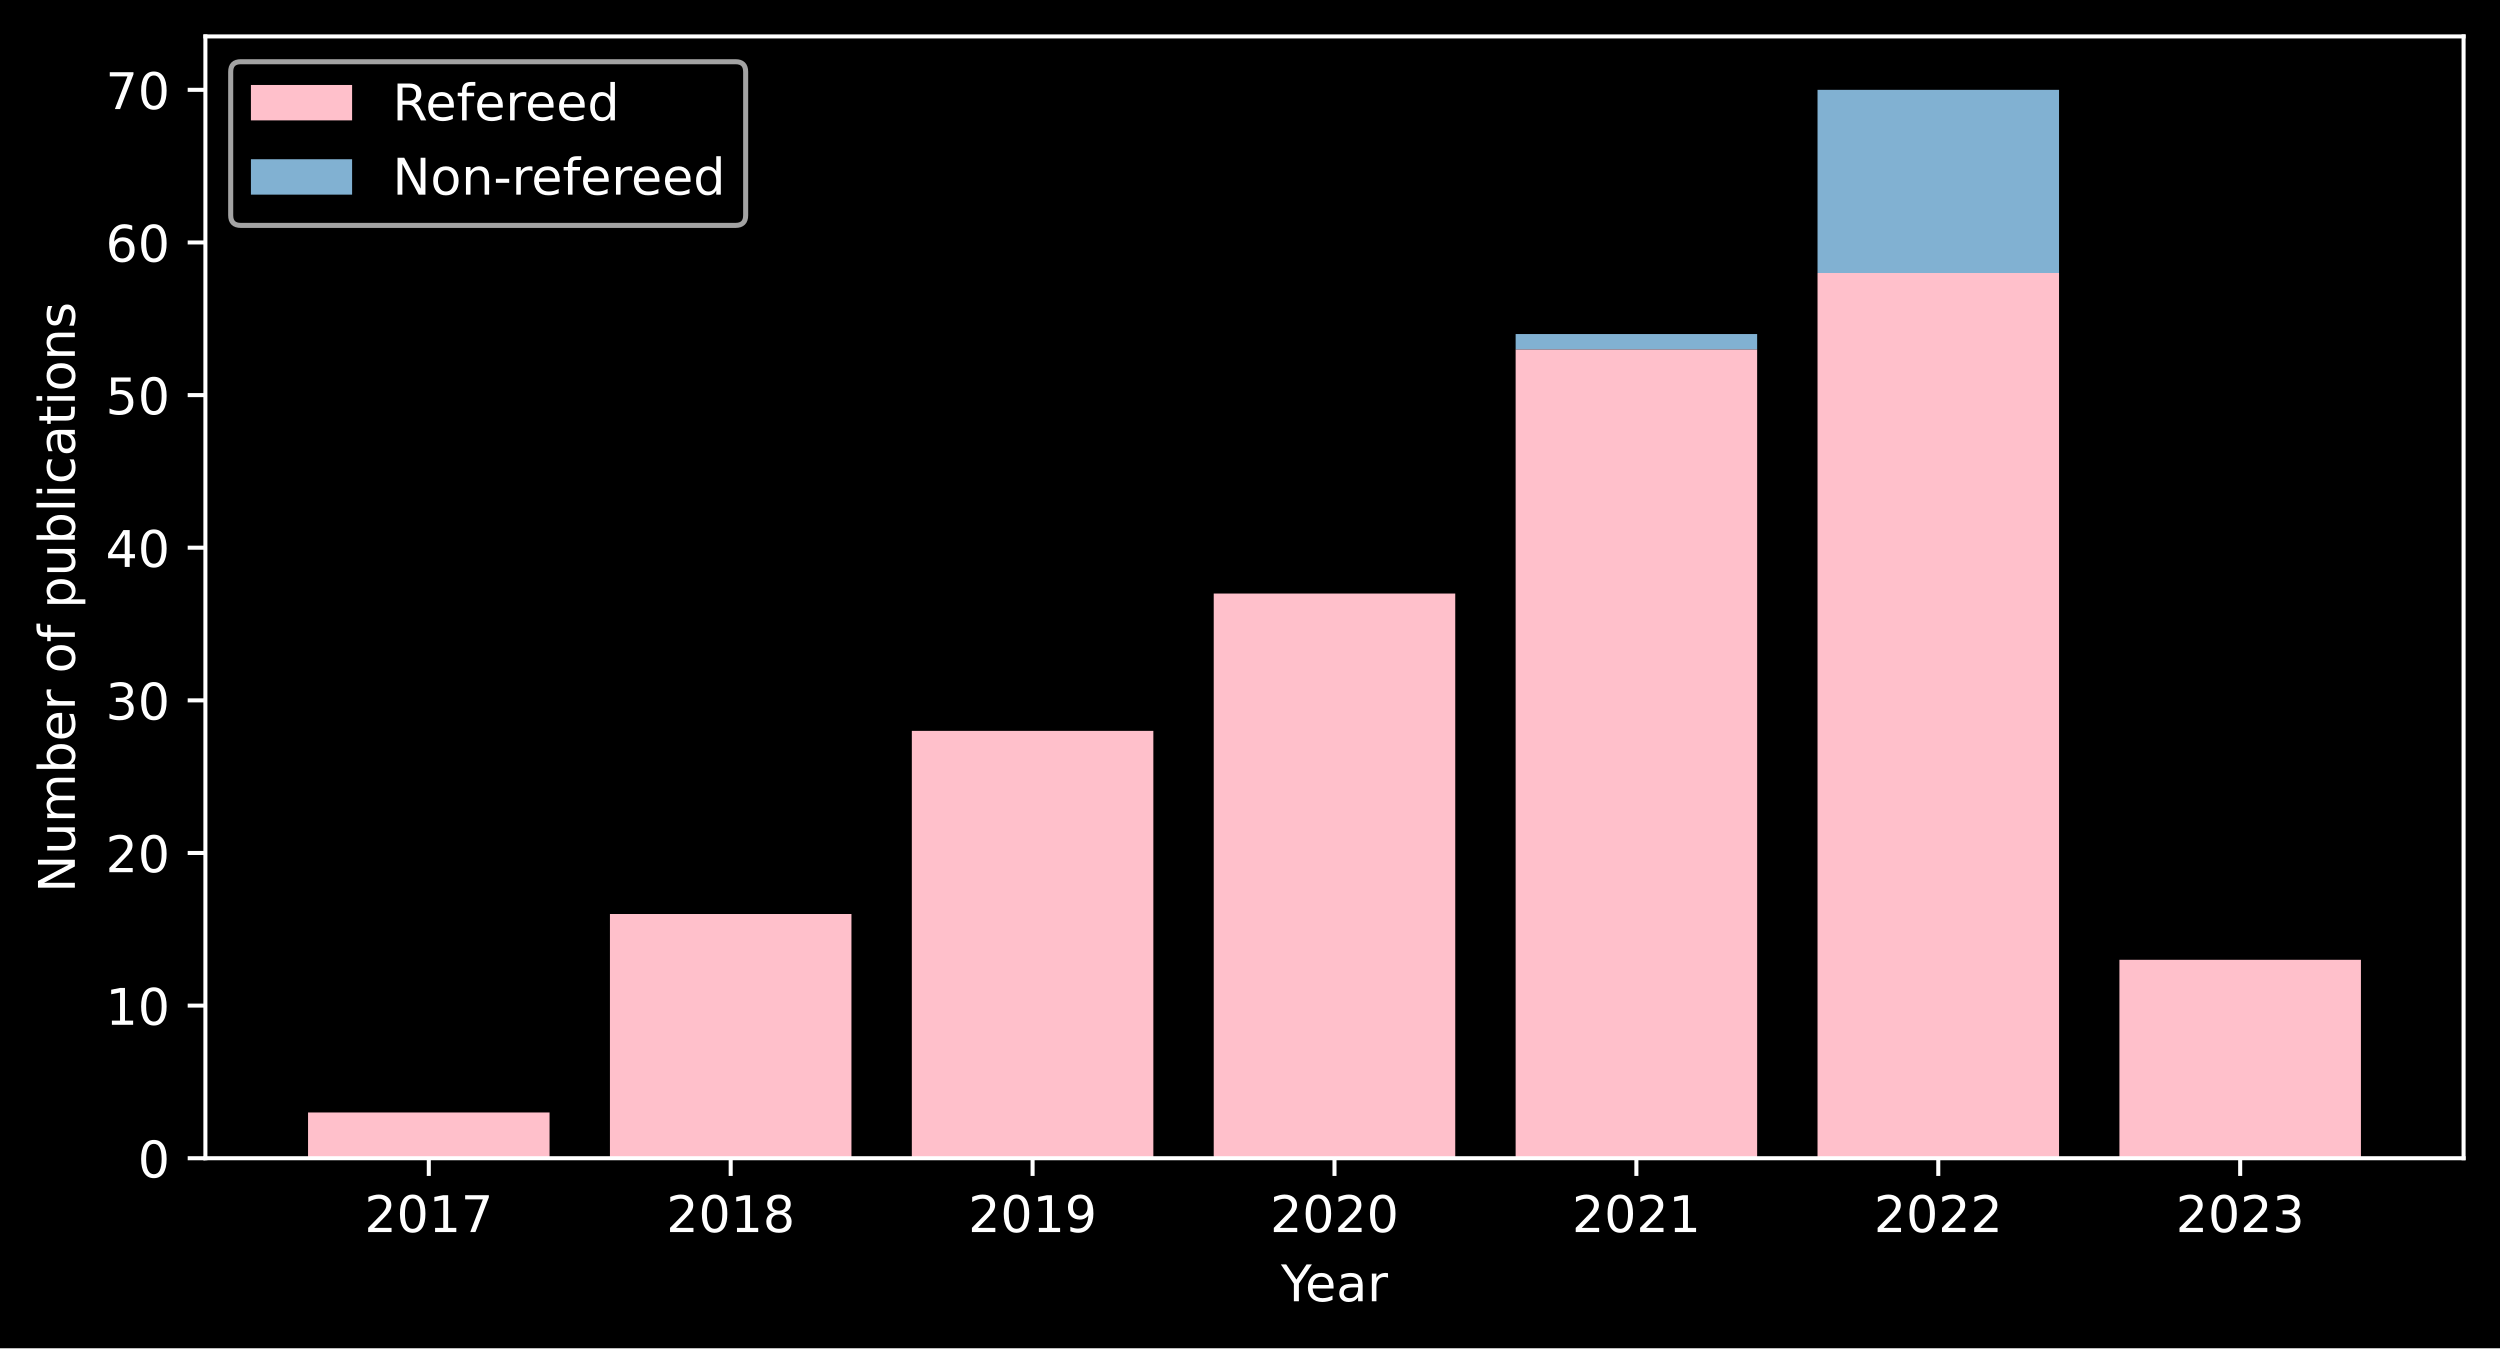
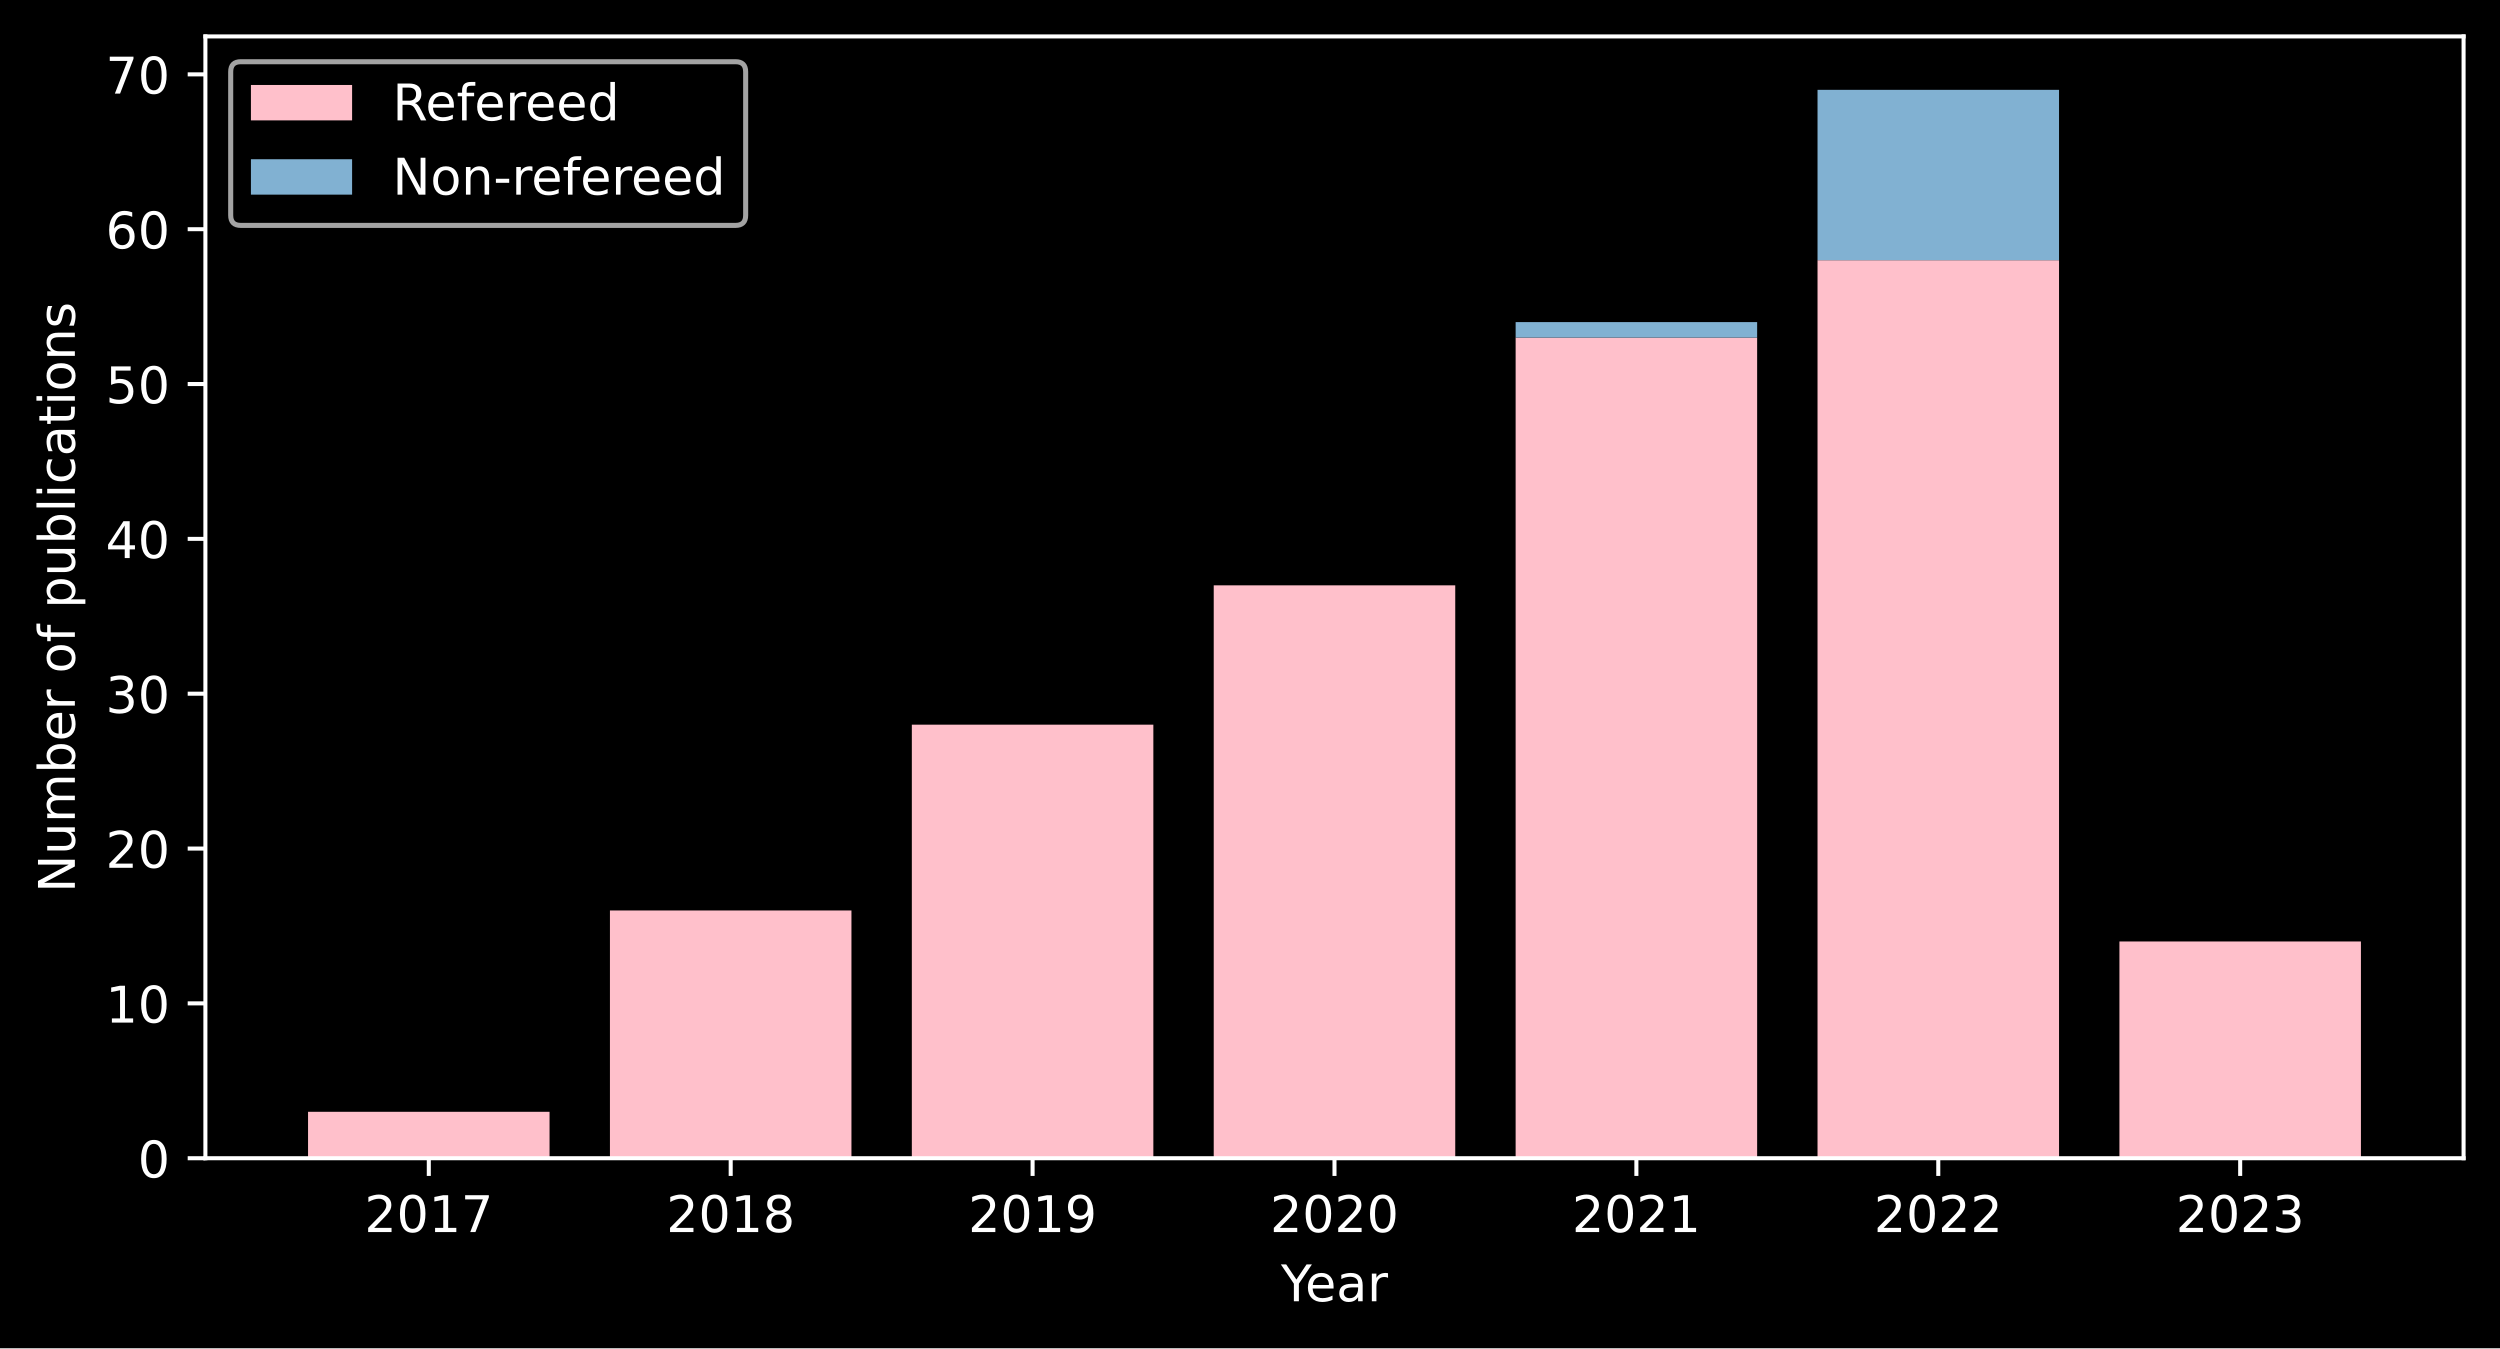
<svg xmlns="http://www.w3.org/2000/svg" xmlns:xlink="http://www.w3.org/1999/xlink" width="494.203pt" height="266.516pt" viewBox="0 0 494.203 266.516" version="1.1">
  <defs>
    <style type="text/css">*{stroke-linejoin: round; stroke-linecap: butt}</style>
  </defs>
  <g id="figure_1">
    <g id="patch_1">
      <path d="M 0 266.516  L 494.203 266.516  L 494.203 0  L 0 0  z " />
    </g>
    <g id="axes_1">
      <g id="patch_2">
        <path d="M 40.603 228.96  L 487.003 228.96  L 487.003 7.2  L 40.603 7.2  z " />
      </g>
      <g id="patch_3">
-         <path d="M 418.969 228.96  L 466.712 228.96  L 466.712 189.737  L 418.969 189.737  z " clip-path="url(#p9c2b3072ed)" style="fill: #ffc0cb" />
+         <path d="M 418.969 228.96  L 466.712 228.96  L 466.712 186.108  L 418.969 186.108  z " clip-path="url(#p3e45ec7fe1)" style="fill: #ffc0cb" />
      </g>
      <g id="patch_4">
-         <path d="M 359.29 228.96  L 407.033 228.96  L 407.033 53.966  L 359.29 53.966  z " clip-path="url(#p9c2b3072ed)" style="fill: #ffc0cb" />
+         <path d="M 359.29 228.96  L 407.033 228.96  L 407.033 51.43  L 359.29 51.43  z " clip-path="url(#p3e45ec7fe1)" style="fill: #ffc0cb" />
      </g>
      <g id="patch_5">
-         <path d="M 299.611 228.96  L 347.354 228.96  L 347.354 69.051  L 299.611 69.051  z " clip-path="url(#p9c2b3072ed)" style="fill: #ffc0cb" />
+         <path d="M 299.611 228.96  L 347.354 228.96  L 347.354 66.734  L 299.611 66.734  z " clip-path="url(#p3e45ec7fe1)" style="fill: #ffc0cb" />
      </g>
      <g id="patch_6">
-         <path d="M 239.931 228.96  L 287.675 228.96  L 287.675 117.326  L 239.931 117.326  z " clip-path="url(#p9c2b3072ed)" style="fill: #ffc0cb" />
+         <path d="M 239.931 228.96  L 287.675 228.96  L 287.675 115.708  L 239.931 115.708  z " clip-path="url(#p3e45ec7fe1)" style="fill: #ffc0cb" />
      </g>
      <g id="patch_7">
-         <path d="M 180.252 228.96  L 227.996 228.96  L 227.996 144.48  L 180.252 144.48  z " clip-path="url(#p9c2b3072ed)" style="fill: #ffc0cb" />
+         <path d="M 180.252 228.96  L 227.996 228.96  L 227.996 143.256  L 180.252 143.256  z " clip-path="url(#p3e45ec7fe1)" style="fill: #ffc0cb" />
      </g>
      <g id="patch_8">
-         <path d="M 120.573 228.96  L 168.316 228.96  L 168.316 180.686  L 120.573 180.686  z " clip-path="url(#p9c2b3072ed)" style="fill: #ffc0cb" />
+         <path d="M 120.573 228.96  L 168.316 228.96  L 168.316 179.986  L 120.573 179.986  z " clip-path="url(#p3e45ec7fe1)" style="fill: #ffc0cb" />
      </g>
      <g id="patch_9">
-         <path d="M 60.894 228.96  L 108.637 228.96  L 108.637 219.909  L 60.894 219.909  z " clip-path="url(#p9c2b3072ed)" style="fill: #ffc0cb" />
+         <path d="M 60.894 228.96  L 108.637 228.96  L 108.637 219.777  L 60.894 219.777  z " clip-path="url(#p3e45ec7fe1)" style="fill: #ffc0cb" />
      </g>
      <g id="patch_10">
-         <path d="M 418.969 189.737  L 466.712 189.737  L 466.712 189.737  L 418.969 189.737  z " clip-path="url(#p9c2b3072ed)" style="fill: #81b1d2" />
+         <path d="M 418.969 186.108  L 466.712 186.108  L 466.712 186.108  L 418.969 186.108  z " clip-path="url(#p3e45ec7fe1)" style="fill: #81b1d2" />
      </g>
      <g id="patch_11">
-         <path d="M 359.29 53.966  L 407.033 53.966  L 407.033 17.76  L 359.29 17.76  z " clip-path="url(#p9c2b3072ed)" style="fill: #81b1d2" />
+         <path d="M 359.29 51.43  L 407.033 51.43  L 407.033 17.76  L 359.29 17.76  z " clip-path="url(#p3e45ec7fe1)" style="fill: #81b1d2" />
      </g>
      <g id="patch_12">
-         <path d="M 299.611 69.051  L 347.354 69.051  L 347.354 66.034  L 299.611 66.034  z " clip-path="url(#p9c2b3072ed)" style="fill: #81b1d2" />
+         <path d="M 299.611 66.734  L 347.354 66.734  L 347.354 63.673  L 299.611 63.673  z " clip-path="url(#p3e45ec7fe1)" style="fill: #81b1d2" />
      </g>
      <g id="patch_13">
-         <path d="M 239.931 117.326  L 287.675 117.326  L 287.675 117.326  L 239.931 117.326  z " clip-path="url(#p9c2b3072ed)" style="fill: #81b1d2" />
+         <path d="M 239.931 115.708  L 287.675 115.708  L 287.675 115.708  L 239.931 115.708  z " clip-path="url(#p3e45ec7fe1)" style="fill: #81b1d2" />
      </g>
      <g id="patch_14">
-         <path d="M 180.252 144.48  L 227.996 144.48  L 227.996 144.48  L 180.252 144.48  z " clip-path="url(#p9c2b3072ed)" style="fill: #81b1d2" />
+         <path d="M 180.252 143.256  L 227.996 143.256  L 227.996 143.256  L 180.252 143.256  z " clip-path="url(#p3e45ec7fe1)" style="fill: #81b1d2" />
      </g>
      <g id="patch_15">
-         <path d="M 120.573 180.686  L 168.316 180.686  L 168.316 180.686  L 120.573 180.686  z " clip-path="url(#p9c2b3072ed)" style="fill: #81b1d2" />
+         <path d="M 120.573 179.986  L 168.316 179.986  L 168.316 179.986  L 120.573 179.986  z " clip-path="url(#p3e45ec7fe1)" style="fill: #81b1d2" />
      </g>
      <g id="patch_16">
-         <path d="M 60.894 219.909  L 108.637 219.909  L 108.637 219.909  L 60.894 219.909  z " clip-path="url(#p9c2b3072ed)" style="fill: #81b1d2" />
+         <path d="M 60.894 219.777  L 108.637 219.777  L 108.637 219.777  L 60.894 219.777  z " clip-path="url(#p3e45ec7fe1)" style="fill: #81b1d2" />
      </g>
      <g id="matplotlib.axis_1">
        <g id="xtick_1">
          <g id="line2d_1">
            <defs>
-               <path id="mde2ac6c47d" d="M 0 0  L 0 3.5  " style="stroke: #ffffff; stroke-width: 0.8" />
-             </defs>
-             <g>
-               <use xlink:href="#mde2ac6c47d" x="442.841" y="228.96" style="fill: #ffffff; stroke: #ffffff; stroke-width: 0.8" />
+               <path id="mbbb627ac1a" d="M 0 0  L 0 3.5  " style="stroke: #ffffff; stroke-width: 0.8" />
+             </defs>
+             <g>
+               <use xlink:href="#mbbb627ac1a" x="442.841" y="228.96" style="fill: #ffffff; stroke: #ffffff; stroke-width: 0.8" />
            </g>
          </g>
          <g id="text_1">
            <g style="fill: #ffffff" transform="translate(430.1156 243.5584) scale(0.1 -0.1)">
              <defs>
                <path id="DejaVuSans-32" d="M 1228 531  L 3431 531  L 3431 0  L 469 0  L 469 531  Q 828 903 1448 1529  Q 2069 2156 2228 2338  Q 2531 2678 2651 2914  Q 2772 3150 2772 3378  Q 2772 3750 2511 3984  Q 2250 4219 1831 4219  Q 1534 4219 1204 4116  Q 875 4013 500 3803  L 500 4441  Q 881 4594 1212 4672  Q 1544 4750 1819 4750  Q 2544 4750 2975 4387  Q 3406 4025 3406 3419  Q 3406 3131 3298 2873  Q 3191 2616 2906 2266  Q 2828 2175 2409 1742  Q 1991 1309 1228 531  z " transform="scale(0.015625)" />
                <path id="DejaVuSans-30" d="M 2034 4250  Q 1547 4250 1301 3770  Q 1056 3291 1056 2328  Q 1056 1369 1301 889  Q 1547 409 2034 409  Q 2525 409 2770 889  Q 3016 1369 3016 2328  Q 3016 3291 2770 3770  Q 2525 4250 2034 4250  z M 2034 4750  Q 2819 4750 3233 4129  Q 3647 3509 3647 2328  Q 3647 1150 3233 529  Q 2819 -91 2034 -91  Q 1250 -91 836 529  Q 422 1150 422 2328  Q 422 3509 836 4129  Q 1250 4750 2034 4750  z " transform="scale(0.015625)" />
                <path id="DejaVuSans-33" d="M 2597 2516  Q 3050 2419 3304 2112  Q 3559 1806 3559 1356  Q 3559 666 3084 287  Q 2609 -91 1734 -91  Q 1441 -91 1130 -33  Q 819 25 488 141  L 488 750  Q 750 597 1062 519  Q 1375 441 1716 441  Q 2309 441 2620 675  Q 2931 909 2931 1356  Q 2931 1769 2642 2001  Q 2353 2234 1838 2234  L 1294 2234  L 1294 2753  L 1863 2753  Q 2328 2753 2575 2939  Q 2822 3125 2822 3475  Q 2822 3834 2567 4026  Q 2313 4219 1838 4219  Q 1578 4219 1281 4162  Q 984 4106 628 3988  L 628 4550  Q 988 4650 1302 4700  Q 1616 4750 1894 4750  Q 2613 4750 3031 4423  Q 3450 4097 3450 3541  Q 3450 3153 3228 2886  Q 3006 2619 2597 2516  z " transform="scale(0.015625)" />
              </defs>
              <use xlink:href="#DejaVuSans-32" />
              <use xlink:href="#DejaVuSans-30" x="63.623" />
              <use xlink:href="#DejaVuSans-32" x="127.246" />
              <use xlink:href="#DejaVuSans-33" x="190.869" />
            </g>
          </g>
        </g>
        <g id="xtick_2">
          <g id="line2d_2">
            <g>
-               <use xlink:href="#mde2ac6c47d" x="383.161" y="228.96" style="fill: #ffffff; stroke: #ffffff; stroke-width: 0.8" />
+               <use xlink:href="#mbbb627ac1a" x="383.161" y="228.96" style="fill: #ffffff; stroke: #ffffff; stroke-width: 0.8" />
            </g>
          </g>
          <g id="text_2">
            <g style="fill: #ffffff" transform="translate(370.4364 243.5584) scale(0.1 -0.1)">
              <use xlink:href="#DejaVuSans-32" />
              <use xlink:href="#DejaVuSans-30" x="63.623" />
              <use xlink:href="#DejaVuSans-32" x="127.246" />
              <use xlink:href="#DejaVuSans-32" x="190.869" />
            </g>
          </g>
        </g>
        <g id="xtick_3">
          <g id="line2d_3">
            <g>
-               <use xlink:href="#mde2ac6c47d" x="323.482" y="228.96" style="fill: #ffffff; stroke: #ffffff; stroke-width: 0.8" />
+               <use xlink:href="#mbbb627ac1a" x="323.482" y="228.96" style="fill: #ffffff; stroke: #ffffff; stroke-width: 0.8" />
            </g>
          </g>
          <g id="text_3">
            <g style="fill: #ffffff" transform="translate(310.7573 243.5584) scale(0.1 -0.1)">
              <defs>
                <path id="DejaVuSans-31" d="M 794 531  L 1825 531  L 1825 4091  L 703 3866  L 703 4441  L 1819 4666  L 2450 4666  L 2450 531  L 3481 531  L 3481 0  L 794 0  L 794 531  z " transform="scale(0.015625)" />
              </defs>
              <use xlink:href="#DejaVuSans-32" />
              <use xlink:href="#DejaVuSans-30" x="63.623" />
              <use xlink:href="#DejaVuSans-32" x="127.246" />
              <use xlink:href="#DejaVuSans-31" x="190.869" />
            </g>
          </g>
        </g>
        <g id="xtick_4">
          <g id="line2d_4">
            <g>
-               <use xlink:href="#mde2ac6c47d" x="263.803" y="228.96" style="fill: #ffffff; stroke: #ffffff; stroke-width: 0.8" />
+               <use xlink:href="#mbbb627ac1a" x="263.803" y="228.96" style="fill: #ffffff; stroke: #ffffff; stroke-width: 0.8" />
            </g>
          </g>
          <g id="text_4">
            <g style="fill: #ffffff" transform="translate(251.0781 243.5584) scale(0.1 -0.1)">
              <use xlink:href="#DejaVuSans-32" />
              <use xlink:href="#DejaVuSans-30" x="63.623" />
              <use xlink:href="#DejaVuSans-32" x="127.246" />
              <use xlink:href="#DejaVuSans-30" x="190.869" />
            </g>
          </g>
        </g>
        <g id="xtick_5">
          <g id="line2d_5">
            <g>
-               <use xlink:href="#mde2ac6c47d" x="204.124" y="228.96" style="fill: #ffffff; stroke: #ffffff; stroke-width: 0.8" />
+               <use xlink:href="#mbbb627ac1a" x="204.124" y="228.96" style="fill: #ffffff; stroke: #ffffff; stroke-width: 0.8" />
            </g>
          </g>
          <g id="text_5">
            <g style="fill: #ffffff" transform="translate(191.399 243.5584) scale(0.1 -0.1)">
              <defs>
                <path id="DejaVuSans-39" d="M 703 97  L 703 672  Q 941 559 1184 500  Q 1428 441 1663 441  Q 2288 441 2617 861  Q 2947 1281 2994 2138  Q 2813 1869 2534 1725  Q 2256 1581 1919 1581  Q 1219 1581 811 2004  Q 403 2428 403 3163  Q 403 3881 828 4315  Q 1253 4750 1959 4750  Q 2769 4750 3195 4129  Q 3622 3509 3622 2328  Q 3622 1225 3098 567  Q 2575 -91 1691 -91  Q 1453 -91 1209 -44  Q 966 3 703 97  z M 1959 2075  Q 2384 2075 2632 2365  Q 2881 2656 2881 3163  Q 2881 3666 2632 3958  Q 2384 4250 1959 4250  Q 1534 4250 1286 3958  Q 1038 3666 1038 3163  Q 1038 2656 1286 2365  Q 1534 2075 1959 2075  z " transform="scale(0.015625)" />
              </defs>
              <use xlink:href="#DejaVuSans-32" />
              <use xlink:href="#DejaVuSans-30" x="63.623" />
              <use xlink:href="#DejaVuSans-31" x="127.246" />
              <use xlink:href="#DejaVuSans-39" x="190.869" />
            </g>
          </g>
        </g>
        <g id="xtick_6">
          <g id="line2d_6">
            <g>
-               <use xlink:href="#mde2ac6c47d" x="144.445" y="228.96" style="fill: #ffffff; stroke: #ffffff; stroke-width: 0.8" />
+               <use xlink:href="#mbbb627ac1a" x="144.445" y="228.96" style="fill: #ffffff; stroke: #ffffff; stroke-width: 0.8" />
            </g>
          </g>
          <g id="text_6">
            <g style="fill: #ffffff" transform="translate(131.7198 243.5584) scale(0.1 -0.1)">
              <defs>
                <path id="DejaVuSans-38" d="M 2034 2216  Q 1584 2216 1326 1975  Q 1069 1734 1069 1313  Q 1069 891 1326 650  Q 1584 409 2034 409  Q 2484 409 2743 651  Q 3003 894 3003 1313  Q 3003 1734 2745 1975  Q 2488 2216 2034 2216  z M 1403 2484  Q 997 2584 770 2862  Q 544 3141 544 3541  Q 544 4100 942 4425  Q 1341 4750 2034 4750  Q 2731 4750 3128 4425  Q 3525 4100 3525 3541  Q 3525 3141 3298 2862  Q 3072 2584 2669 2484  Q 3125 2378 3379 2068  Q 3634 1759 3634 1313  Q 3634 634 3220 271  Q 2806 -91 2034 -91  Q 1263 -91 848 271  Q 434 634 434 1313  Q 434 1759 690 2068  Q 947 2378 1403 2484  z M 1172 3481  Q 1172 3119 1398 2916  Q 1625 2713 2034 2713  Q 2441 2713 2670 2916  Q 2900 3119 2900 3481  Q 2900 3844 2670 4047  Q 2441 4250 2034 4250  Q 1625 4250 1398 4047  Q 1172 3844 1172 3481  z " transform="scale(0.015625)" />
              </defs>
              <use xlink:href="#DejaVuSans-32" />
              <use xlink:href="#DejaVuSans-30" x="63.623" />
              <use xlink:href="#DejaVuSans-31" x="127.246" />
              <use xlink:href="#DejaVuSans-38" x="190.869" />
            </g>
          </g>
        </g>
        <g id="xtick_7">
          <g id="line2d_7">
            <g>
-               <use xlink:href="#mde2ac6c47d" x="84.766" y="228.96" style="fill: #ffffff; stroke: #ffffff; stroke-width: 0.8" />
+               <use xlink:href="#mbbb627ac1a" x="84.766" y="228.96" style="fill: #ffffff; stroke: #ffffff; stroke-width: 0.8" />
            </g>
          </g>
          <g id="text_7">
            <g style="fill: #ffffff" transform="translate(72.04069 243.5584) scale(0.1 -0.1)">
              <defs>
                <path id="DejaVuSans-37" d="M 525 4666  L 3525 4666  L 3525 4397  L 1831 0  L 1172 0  L 2766 4134  L 525 4134  L 525 4666  z " transform="scale(0.015625)" />
              </defs>
              <use xlink:href="#DejaVuSans-32" />
              <use xlink:href="#DejaVuSans-30" x="63.623" />
              <use xlink:href="#DejaVuSans-31" x="127.246" />
              <use xlink:href="#DejaVuSans-37" x="190.869" />
            </g>
          </g>
        </g>
        <g id="text_8">
          <g style="fill: #ffffff" transform="translate(253.2156 257.2366) scale(0.1 -0.1)">
            <defs>
              <path id="DejaVuSans-59" d="M -13 4666  L 666 4666  L 1959 2747  L 3244 4666  L 3922 4666  L 2272 2222  L 2272 0  L 1638 0  L 1638 2222  L -13 4666  z " transform="scale(0.015625)" />
              <path id="DejaVuSans-65" d="M 3597 1894  L 3597 1613  L 953 1613  Q 991 1019 1311 708  Q 1631 397 2203 397  Q 2534 397 2845 478  Q 3156 559 3463 722  L 3463 178  Q 3153 47 2828 -22  Q 2503 -91 2169 -91  Q 1331 -91 842 396  Q 353 884 353 1716  Q 353 2575 817 3079  Q 1281 3584 2069 3584  Q 2775 3584 3186 3129  Q 3597 2675 3597 1894  z M 3022 2063  Q 3016 2534 2758 2815  Q 2500 3097 2075 3097  Q 1594 3097 1305 2825  Q 1016 2553 972 2059  L 3022 2063  z " transform="scale(0.015625)" />
              <path id="DejaVuSans-61" d="M 2194 1759  Q 1497 1759 1228 1600  Q 959 1441 959 1056  Q 959 750 1161 570  Q 1363 391 1709 391  Q 2188 391 2477 730  Q 2766 1069 2766 1631  L 2766 1759  L 2194 1759  z M 3341 1997  L 3341 0  L 2766 0  L 2766 531  Q 2569 213 2275 61  Q 1981 -91 1556 -91  Q 1019 -91 701 211  Q 384 513 384 1019  Q 384 1609 779 1909  Q 1175 2209 1959 2209  L 2766 2209  L 2766 2266  Q 2766 2663 2505 2880  Q 2244 3097 1772 3097  Q 1472 3097 1187 3025  Q 903 2953 641 2809  L 641 3341  Q 956 3463 1253 3523  Q 1550 3584 1831 3584  Q 2591 3584 2966 3190  Q 3341 2797 3341 1997  z " transform="scale(0.015625)" />
              <path id="DejaVuSans-72" d="M 2631 2963  Q 2534 3019 2420 3045  Q 2306 3072 2169 3072  Q 1681 3072 1420 2755  Q 1159 2438 1159 1844  L 1159 0  L 581 0  L 581 3500  L 1159 3500  L 1159 2956  Q 1341 3275 1631 3429  Q 1922 3584 2338 3584  Q 2397 3584 2469 3576  Q 2541 3569 2628 3553  L 2631 2963  z " transform="scale(0.015625)" />
            </defs>
            <use xlink:href="#DejaVuSans-59" />
            <use xlink:href="#DejaVuSans-65" x="47.834" />
            <use xlink:href="#DejaVuSans-61" x="109.357" />
            <use xlink:href="#DejaVuSans-72" x="170.637" />
          </g>
        </g>
      </g>
      <g id="matplotlib.axis_2">
        <g id="ytick_1">
          <g id="line2d_8">
            <defs>
-               <path id="m85a293e3f3" d="M 0 0  L -3.5 0  " style="stroke: #ffffff; stroke-width: 0.8" />
-             </defs>
-             <g>
-               <use xlink:href="#m85a293e3f3" x="40.603" y="228.96" style="fill: #ffffff; stroke: #ffffff; stroke-width: 0.8" />
+               <path id="m51bee1bae4" d="M 0 0  L -3.5 0  " style="stroke: #ffffff; stroke-width: 0.8" />
+             </defs>
+             <g>
+               <use xlink:href="#m51bee1bae4" x="40.603" y="228.96" style="fill: #ffffff; stroke: #ffffff; stroke-width: 0.8" />
            </g>
          </g>
          <g id="text_9">
            <g style="fill: #ffffff" transform="translate(27.24063 232.7592) scale(0.1 -0.1)">
              <use xlink:href="#DejaVuSans-30" />
            </g>
          </g>
        </g>
        <g id="ytick_2">
          <g id="line2d_9">
            <g>
-               <use xlink:href="#m85a293e3f3" x="40.603" y="198.789" style="fill: #ffffff; stroke: #ffffff; stroke-width: 0.8" />
+               <use xlink:href="#m51bee1bae4" x="40.603" y="198.351" style="fill: #ffffff; stroke: #ffffff; stroke-width: 0.8" />
            </g>
          </g>
          <g id="text_10">
-             <g style="fill: #ffffff" transform="translate(20.87813 202.5878) scale(0.1 -0.1)">
+             <g style="fill: #ffffff" transform="translate(20.87813 202.1505) scale(0.1 -0.1)">
              <use xlink:href="#DejaVuSans-31" />
              <use xlink:href="#DejaVuSans-30" x="63.623" />
            </g>
          </g>
        </g>
        <g id="ytick_3">
          <g id="line2d_10">
            <g>
-               <use xlink:href="#m85a293e3f3" x="40.603" y="168.617" style="fill: #ffffff; stroke: #ffffff; stroke-width: 0.8" />
+               <use xlink:href="#m51bee1bae4" x="40.603" y="167.743" style="fill: #ffffff; stroke: #ffffff; stroke-width: 0.8" />
            </g>
          </g>
          <g id="text_11">
-             <g style="fill: #ffffff" transform="translate(20.87813 172.4164) scale(0.1 -0.1)">
+             <g style="fill: #ffffff" transform="translate(20.87813 171.5418) scale(0.1 -0.1)">
              <use xlink:href="#DejaVuSans-32" />
              <use xlink:href="#DejaVuSans-30" x="63.623" />
            </g>
          </g>
        </g>
        <g id="ytick_4">
          <g id="line2d_11">
            <g>
-               <use xlink:href="#m85a293e3f3" x="40.603" y="138.446" style="fill: #ffffff; stroke: #ffffff; stroke-width: 0.8" />
+               <use xlink:href="#m51bee1bae4" x="40.603" y="137.134" style="fill: #ffffff; stroke: #ffffff; stroke-width: 0.8" />
            </g>
          </g>
          <g id="text_12">
-             <g style="fill: #ffffff" transform="translate(20.87813 142.2449) scale(0.1 -0.1)">
+             <g style="fill: #ffffff" transform="translate(20.87813 140.9331) scale(0.1 -0.1)">
              <use xlink:href="#DejaVuSans-33" />
              <use xlink:href="#DejaVuSans-30" x="63.623" />
            </g>
          </g>
        </g>
        <g id="ytick_5">
          <g id="line2d_12">
            <g>
-               <use xlink:href="#m85a293e3f3" x="40.603" y="108.274" style="fill: #ffffff; stroke: #ffffff; stroke-width: 0.8" />
+               <use xlink:href="#m51bee1bae4" x="40.603" y="106.525" style="fill: #ffffff; stroke: #ffffff; stroke-width: 0.8" />
            </g>
          </g>
          <g id="text_13">
-             <g style="fill: #ffffff" transform="translate(20.87813 112.0735) scale(0.1 -0.1)">
+             <g style="fill: #ffffff" transform="translate(20.87813 110.3244) scale(0.1 -0.1)">
              <defs>
                <path id="DejaVuSans-34" d="M 2419 4116  L 825 1625  L 2419 1625  L 2419 4116  z M 2253 4666  L 3047 4666  L 3047 1625  L 3713 1625  L 3713 1100  L 3047 1100  L 3047 0  L 2419 0  L 2419 1100  L 313 1100  L 313 1709  L 2253 4666  z " transform="scale(0.015625)" />
              </defs>
              <use xlink:href="#DejaVuSans-34" />
              <use xlink:href="#DejaVuSans-30" x="63.623" />
            </g>
          </g>
        </g>
        <g id="ytick_6">
          <g id="line2d_13">
            <g>
-               <use xlink:href="#m85a293e3f3" x="40.603" y="78.103" style="fill: #ffffff; stroke: #ffffff; stroke-width: 0.8" />
+               <use xlink:href="#m51bee1bae4" x="40.603" y="75.917" style="fill: #ffffff; stroke: #ffffff; stroke-width: 0.8" />
            </g>
          </g>
          <g id="text_14">
-             <g style="fill: #ffffff" transform="translate(20.87813 81.90208) scale(0.1 -0.1)">
+             <g style="fill: #ffffff" transform="translate(20.87813 79.71574) scale(0.1 -0.1)">
              <defs>
                <path id="DejaVuSans-35" d="M 691 4666  L 3169 4666  L 3169 4134  L 1269 4134  L 1269 2991  Q 1406 3038 1543 3061  Q 1681 3084 1819 3084  Q 2600 3084 3056 2656  Q 3513 2228 3513 1497  Q 3513 744 3044 326  Q 2575 -91 1722 -91  Q 1428 -91 1123 -41  Q 819 9 494 109  L 494 744  Q 775 591 1075 516  Q 1375 441 1709 441  Q 2250 441 2565 725  Q 2881 1009 2881 1497  Q 2881 1984 2565 2268  Q 2250 2553 1709 2553  Q 1456 2553 1204 2497  Q 953 2441 691 2322  L 691 4666  z " transform="scale(0.015625)" />
              </defs>
              <use xlink:href="#DejaVuSans-35" />
              <use xlink:href="#DejaVuSans-30" x="63.623" />
            </g>
          </g>
        </g>
        <g id="ytick_7">
          <g id="line2d_14">
            <g>
-               <use xlink:href="#m85a293e3f3" x="40.603" y="47.931" style="fill: #ffffff; stroke: #ffffff; stroke-width: 0.8" />
+               <use xlink:href="#m51bee1bae4" x="40.603" y="45.308" style="fill: #ffffff; stroke: #ffffff; stroke-width: 0.8" />
            </g>
          </g>
          <g id="text_15">
-             <g style="fill: #ffffff" transform="translate(20.87813 51.73065) scale(0.1 -0.1)">
+             <g style="fill: #ffffff" transform="translate(20.87813 49.10704) scale(0.1 -0.1)">
              <defs>
                <path id="DejaVuSans-36" d="M 2113 2584  Q 1688 2584 1439 2293  Q 1191 2003 1191 1497  Q 1191 994 1439 701  Q 1688 409 2113 409  Q 2538 409 2786 701  Q 3034 994 3034 1497  Q 3034 2003 2786 2293  Q 2538 2584 2113 2584  z M 3366 4563  L 3366 3988  Q 3128 4100 2886 4159  Q 2644 4219 2406 4219  Q 1781 4219 1451 3797  Q 1122 3375 1075 2522  Q 1259 2794 1537 2939  Q 1816 3084 2150 3084  Q 2853 3084 3261 2657  Q 3669 2231 3669 1497  Q 3669 778 3244 343  Q 2819 -91 2113 -91  Q 1303 -91 875 529  Q 447 1150 447 2328  Q 447 3434 972 4092  Q 1497 4750 2381 4750  Q 2619 4750 2861 4703  Q 3103 4656 3366 4563  z " transform="scale(0.015625)" />
              </defs>
              <use xlink:href="#DejaVuSans-36" />
              <use xlink:href="#DejaVuSans-30" x="63.623" />
            </g>
          </g>
        </g>
        <g id="ytick_8">
          <g id="line2d_15">
            <g>
-               <use xlink:href="#m85a293e3f3" x="40.603" y="17.76" style="fill: #ffffff; stroke: #ffffff; stroke-width: 0.8" />
+               <use xlink:href="#m51bee1bae4" x="40.603" y="14.699" style="fill: #ffffff; stroke: #ffffff; stroke-width: 0.8" />
            </g>
          </g>
          <g id="text_16">
-             <g style="fill: #ffffff" transform="translate(20.87813 21.55922) scale(0.1 -0.1)">
+             <g style="fill: #ffffff" transform="translate(20.87813 18.49835) scale(0.1 -0.1)">
              <use xlink:href="#DejaVuSans-37" />
              <use xlink:href="#DejaVuSans-30" x="63.623" />
            </g>
          </g>
        </g>
        <g id="text_17">
          <g style="fill: #ffffff" transform="translate(14.79844 176.4542) rotate(-90) scale(0.1 -0.1)">
            <defs>
              <path id="DejaVuSans-4e" d="M 628 4666  L 1478 4666  L 3547 763  L 3547 4666  L 4159 4666  L 4159 0  L 3309 0  L 1241 3903  L 1241 0  L 628 0  L 628 4666  z " transform="scale(0.015625)" />
              <path id="DejaVuSans-75" d="M 544 1381  L 544 3500  L 1119 3500  L 1119 1403  Q 1119 906 1312 657  Q 1506 409 1894 409  Q 2359 409 2629 706  Q 2900 1003 2900 1516  L 2900 3500  L 3475 3500  L 3475 0  L 2900 0  L 2900 538  Q 2691 219 2414 64  Q 2138 -91 1772 -91  Q 1169 -91 856 284  Q 544 659 544 1381  z M 1991 3584  L 1991 3584  z " transform="scale(0.015625)" />
              <path id="DejaVuSans-6d" d="M 3328 2828  Q 3544 3216 3844 3400  Q 4144 3584 4550 3584  Q 5097 3584 5394 3201  Q 5691 2819 5691 2113  L 5691 0  L 5113 0  L 5113 2094  Q 5113 2597 4934 2840  Q 4756 3084 4391 3084  Q 3944 3084 3684 2787  Q 3425 2491 3425 1978  L 3425 0  L 2847 0  L 2847 2094  Q 2847 2600 2669 2842  Q 2491 3084 2119 3084  Q 1678 3084 1418 2786  Q 1159 2488 1159 1978  L 1159 0  L 581 0  L 581 3500  L 1159 3500  L 1159 2956  Q 1356 3278 1631 3431  Q 1906 3584 2284 3584  Q 2666 3584 2933 3390  Q 3200 3197 3328 2828  z " transform="scale(0.015625)" />
              <path id="DejaVuSans-62" d="M 3116 1747  Q 3116 2381 2855 2742  Q 2594 3103 2138 3103  Q 1681 3103 1420 2742  Q 1159 2381 1159 1747  Q 1159 1113 1420 752  Q 1681 391 2138 391  Q 2594 391 2855 752  Q 3116 1113 3116 1747  z M 1159 2969  Q 1341 3281 1617 3432  Q 1894 3584 2278 3584  Q 2916 3584 3314 3078  Q 3713 2572 3713 1747  Q 3713 922 3314 415  Q 2916 -91 2278 -91  Q 1894 -91 1617 61  Q 1341 213 1159 525  L 1159 0  L 581 0  L 581 4863  L 1159 4863  L 1159 2969  z " transform="scale(0.015625)" />
              <path id="DejaVuSans-20" transform="scale(0.015625)" />
              <path id="DejaVuSans-6f" d="M 1959 3097  Q 1497 3097 1228 2736  Q 959 2375 959 1747  Q 959 1119 1226 758  Q 1494 397 1959 397  Q 2419 397 2687 759  Q 2956 1122 2956 1747  Q 2956 2369 2687 2733  Q 2419 3097 1959 3097  z M 1959 3584  Q 2709 3584 3137 3096  Q 3566 2609 3566 1747  Q 3566 888 3137 398  Q 2709 -91 1959 -91  Q 1206 -91 779 398  Q 353 888 353 1747  Q 353 2609 779 3096  Q 1206 3584 1959 3584  z " transform="scale(0.015625)" />
              <path id="DejaVuSans-66" d="M 2375 4863  L 2375 4384  L 1825 4384  Q 1516 4384 1395 4259  Q 1275 4134 1275 3809  L 1275 3500  L 2222 3500  L 2222 3053  L 1275 3053  L 1275 0  L 697 0  L 697 3053  L 147 3053  L 147 3500  L 697 3500  L 697 3744  Q 697 4328 969 4595  Q 1241 4863 1831 4863  L 2375 4863  z " transform="scale(0.015625)" />
              <path id="DejaVuSans-70" d="M 1159 525  L 1159 -1331  L 581 -1331  L 581 3500  L 1159 3500  L 1159 2969  Q 1341 3281 1617 3432  Q 1894 3584 2278 3584  Q 2916 3584 3314 3078  Q 3713 2572 3713 1747  Q 3713 922 3314 415  Q 2916 -91 2278 -91  Q 1894 -91 1617 61  Q 1341 213 1159 525  z M 3116 1747  Q 3116 2381 2855 2742  Q 2594 3103 2138 3103  Q 1681 3103 1420 2742  Q 1159 2381 1159 1747  Q 1159 1113 1420 752  Q 1681 391 2138 391  Q 2594 391 2855 752  Q 3116 1113 3116 1747  z " transform="scale(0.015625)" />
              <path id="DejaVuSans-6c" d="M 603 4863  L 1178 4863  L 1178 0  L 603 0  L 603 4863  z " transform="scale(0.015625)" />
              <path id="DejaVuSans-69" d="M 603 3500  L 1178 3500  L 1178 0  L 603 0  L 603 3500  z M 603 4863  L 1178 4863  L 1178 4134  L 603 4134  L 603 4863  z " transform="scale(0.015625)" />
              <path id="DejaVuSans-63" d="M 3122 3366  L 3122 2828  Q 2878 2963 2633 3030  Q 2388 3097 2138 3097  Q 1578 3097 1268 2742  Q 959 2388 959 1747  Q 959 1106 1268 751  Q 1578 397 2138 397  Q 2388 397 2633 464  Q 2878 531 3122 666  L 3122 134  Q 2881 22 2623 -34  Q 2366 -91 2075 -91  Q 1284 -91 818 406  Q 353 903 353 1747  Q 353 2603 823 3093  Q 1294 3584 2113 3584  Q 2378 3584 2631 3529  Q 2884 3475 3122 3366  z " transform="scale(0.015625)" />
              <path id="DejaVuSans-74" d="M 1172 4494  L 1172 3500  L 2356 3500  L 2356 3053  L 1172 3053  L 1172 1153  Q 1172 725 1289 603  Q 1406 481 1766 481  L 2356 481  L 2356 0  L 1766 0  Q 1100 0 847 248  Q 594 497 594 1153  L 594 3053  L 172 3053  L 172 3500  L 594 3500  L 594 4494  L 1172 4494  z " transform="scale(0.015625)" />
              <path id="DejaVuSans-6e" d="M 3513 2113  L 3513 0  L 2938 0  L 2938 2094  Q 2938 2591 2744 2837  Q 2550 3084 2163 3084  Q 1697 3084 1428 2787  Q 1159 2491 1159 1978  L 1159 0  L 581 0  L 581 3500  L 1159 3500  L 1159 2956  Q 1366 3272 1645 3428  Q 1925 3584 2291 3584  Q 2894 3584 3203 3211  Q 3513 2838 3513 2113  z " transform="scale(0.015625)" />
              <path id="DejaVuSans-73" d="M 2834 3397  L 2834 2853  Q 2591 2978 2328 3040  Q 2066 3103 1784 3103  Q 1356 3103 1142 2972  Q 928 2841 928 2578  Q 928 2378 1081 2264  Q 1234 2150 1697 2047  L 1894 2003  Q 2506 1872 2764 1633  Q 3022 1394 3022 966  Q 3022 478 2636 193  Q 2250 -91 1575 -91  Q 1294 -91 989 -36  Q 684 19 347 128  L 347 722  Q 666 556 975 473  Q 1284 391 1588 391  Q 1994 391 2212 530  Q 2431 669 2431 922  Q 2431 1156 2273 1281  Q 2116 1406 1581 1522  L 1381 1569  Q 847 1681 609 1914  Q 372 2147 372 2553  Q 372 3047 722 3315  Q 1072 3584 1716 3584  Q 2034 3584 2315 3537  Q 2597 3491 2834 3397  z " transform="scale(0.015625)" />
            </defs>
            <use xlink:href="#DejaVuSans-4e" />
            <use xlink:href="#DejaVuSans-75" x="74.805" />
            <use xlink:href="#DejaVuSans-6d" x="138.184" />
            <use xlink:href="#DejaVuSans-62" x="235.596" />
            <use xlink:href="#DejaVuSans-65" x="299.072" />
            <use xlink:href="#DejaVuSans-72" x="360.596" />
            <use xlink:href="#DejaVuSans-20" x="401.709" />
            <use xlink:href="#DejaVuSans-6f" x="433.496" />
            <use xlink:href="#DejaVuSans-66" x="494.678" />
            <use xlink:href="#DejaVuSans-20" x="529.883" />
            <use xlink:href="#DejaVuSans-70" x="561.67" />
            <use xlink:href="#DejaVuSans-75" x="625.146" />
            <use xlink:href="#DejaVuSans-62" x="688.525" />
            <use xlink:href="#DejaVuSans-6c" x="752.002" />
            <use xlink:href="#DejaVuSans-69" x="779.785" />
            <use xlink:href="#DejaVuSans-63" x="807.568" />
            <use xlink:href="#DejaVuSans-61" x="862.549" />
            <use xlink:href="#DejaVuSans-74" x="923.828" />
            <use xlink:href="#DejaVuSans-69" x="963.037" />
            <use xlink:href="#DejaVuSans-6f" x="990.82" />
            <use xlink:href="#DejaVuSans-6e" x="1052.002" />
            <use xlink:href="#DejaVuSans-73" x="1115.381" />
          </g>
        </g>
      </g>
      <g id="patch_17">
        <path d="M 40.603 228.96  L 40.603 7.2  " style="fill: none; stroke: #ffffff; stroke-width: 0.8; stroke-linejoin: miter; stroke-linecap: square" />
      </g>
      <g id="patch_18">
        <path d="M 487.003 228.96  L 487.003 7.2  " style="fill: none; stroke: #ffffff; stroke-width: 0.8; stroke-linejoin: miter; stroke-linecap: square" />
      </g>
      <g id="patch_19">
        <path d="M 40.603 228.96  L 487.003 228.96  " style="fill: none; stroke: #ffffff; stroke-width: 0.8; stroke-linejoin: miter; stroke-linecap: square" />
      </g>
      <g id="patch_20">
        <path d="M 40.603 7.2  L 487.003 7.2  " style="fill: none; stroke: #ffffff; stroke-width: 0.8; stroke-linejoin: miter; stroke-linecap: square" />
      </g>
      <g id="legend_1">
        <g id="patch_21">
          <path d="M 47.603 44.556  L 145.402 44.556  Q 147.402 44.556 147.402 42.556  L 147.402 14.2  Q 147.402 12.2 145.402 12.2  L 47.603 12.2  Q 45.603 12.2 45.603 14.2  L 45.603 42.556  Q 45.603 44.556 47.603 44.556  z " style="opacity: 0.8; stroke: #cccccc; stroke-linejoin: miter" />
        </g>
        <g id="patch_22">
          <path d="M 49.603 23.798  L 69.603 23.798  L 69.603 16.798  L 49.603 16.798  z " style="fill: #ffc0cb" />
        </g>
        <g id="text_18">
          <g style="fill: #ffffff" transform="translate(77.60313 23.79844) scale(0.1 -0.1)">
            <defs>
              <path id="DejaVuSans-52" d="M 2841 2188  Q 3044 2119 3236 1894  Q 3428 1669 3622 1275  L 4263 0  L 3584 0  L 2988 1197  Q 2756 1666 2539 1819  Q 2322 1972 1947 1972  L 1259 1972  L 1259 0  L 628 0  L 628 4666  L 2053 4666  Q 2853 4666 3247 4331  Q 3641 3997 3641 3322  Q 3641 2881 3436 2590  Q 3231 2300 2841 2188  z M 1259 4147  L 1259 2491  L 2053 2491  Q 2509 2491 2742 2702  Q 2975 2913 2975 3322  Q 2975 3731 2742 3939  Q 2509 4147 2053 4147  L 1259 4147  z " transform="scale(0.015625)" />
              <path id="DejaVuSans-64" d="M 2906 2969  L 2906 4863  L 3481 4863  L 3481 0  L 2906 0  L 2906 525  Q 2725 213 2448 61  Q 2172 -91 1784 -91  Q 1150 -91 751 415  Q 353 922 353 1747  Q 353 2572 751 3078  Q 1150 3584 1784 3584  Q 2172 3584 2448 3432  Q 2725 3281 2906 2969  z M 947 1747  Q 947 1113 1208 752  Q 1469 391 1925 391  Q 2381 391 2643 752  Q 2906 1113 2906 1747  Q 2906 2381 2643 2742  Q 2381 3103 1925 3103  Q 1469 3103 1208 2742  Q 947 2381 947 1747  z " transform="scale(0.015625)" />
            </defs>
            <use xlink:href="#DejaVuSans-52" />
            <use xlink:href="#DejaVuSans-65" x="64.982" />
            <use xlink:href="#DejaVuSans-66" x="126.506" />
            <use xlink:href="#DejaVuSans-65" x="161.711" />
            <use xlink:href="#DejaVuSans-72" x="223.234" />
            <use xlink:href="#DejaVuSans-65" x="262.098" />
            <use xlink:href="#DejaVuSans-65" x="323.621" />
            <use xlink:href="#DejaVuSans-64" x="385.145" />
          </g>
        </g>
        <g id="patch_23">
          <path d="M 49.603 38.477  L 69.603 38.477  L 69.603 31.477  L 49.603 31.477  z " style="fill: #81b1d2" />
        </g>
        <g id="text_19">
          <g style="fill: #ffffff" transform="translate(77.60313 38.47656) scale(0.1 -0.1)">
            <defs>
              <path id="DejaVuSans-2d" d="M 313 2009  L 1997 2009  L 1997 1497  L 313 1497  L 313 2009  z " transform="scale(0.015625)" />
            </defs>
            <use xlink:href="#DejaVuSans-4e" />
            <use xlink:href="#DejaVuSans-6f" x="74.805" />
            <use xlink:href="#DejaVuSans-6e" x="135.986" />
            <use xlink:href="#DejaVuSans-2d" x="199.365" />
            <use xlink:href="#DejaVuSans-72" x="235.449" />
            <use xlink:href="#DejaVuSans-65" x="274.312" />
            <use xlink:href="#DejaVuSans-66" x="335.836" />
            <use xlink:href="#DejaVuSans-65" x="371.041" />
            <use xlink:href="#DejaVuSans-72" x="432.564" />
            <use xlink:href="#DejaVuSans-65" x="471.428" />
            <use xlink:href="#DejaVuSans-65" x="532.951" />
            <use xlink:href="#DejaVuSans-64" x="594.475" />
          </g>
        </g>
      </g>
    </g>
  </g>
  <defs>
-     <clipPath id="p9c2b3072ed">
+     <clipPath id="p3e45ec7fe1">
      <rect x="40.603" y="7.2" width="446.4" height="221.76" />
    </clipPath>
  </defs>
</svg>
